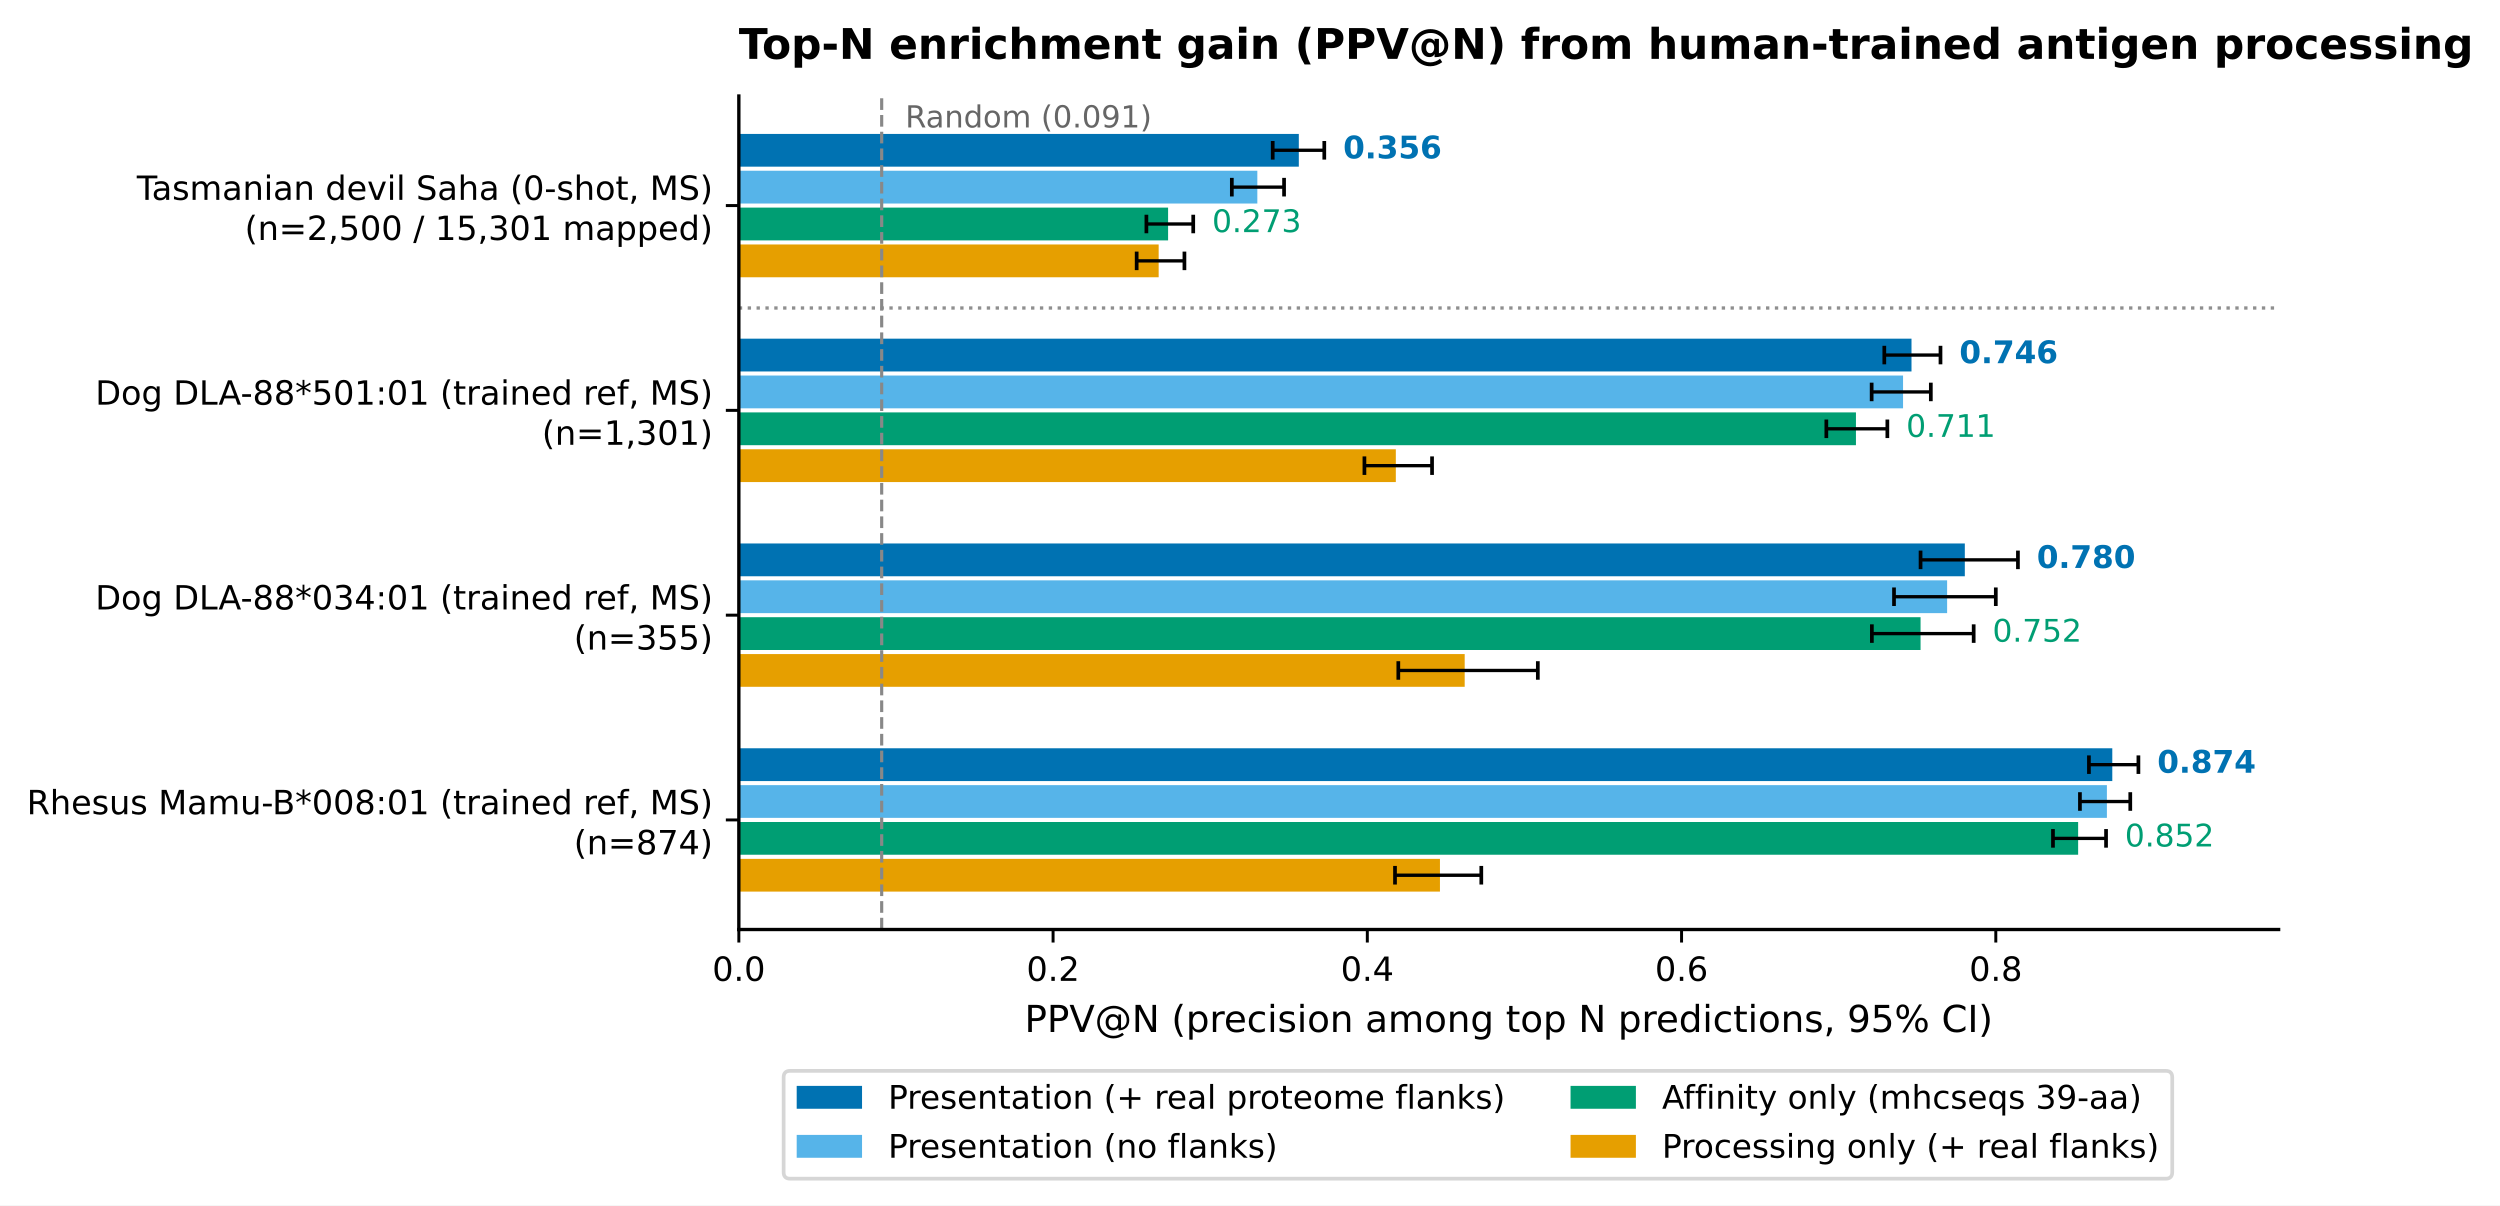
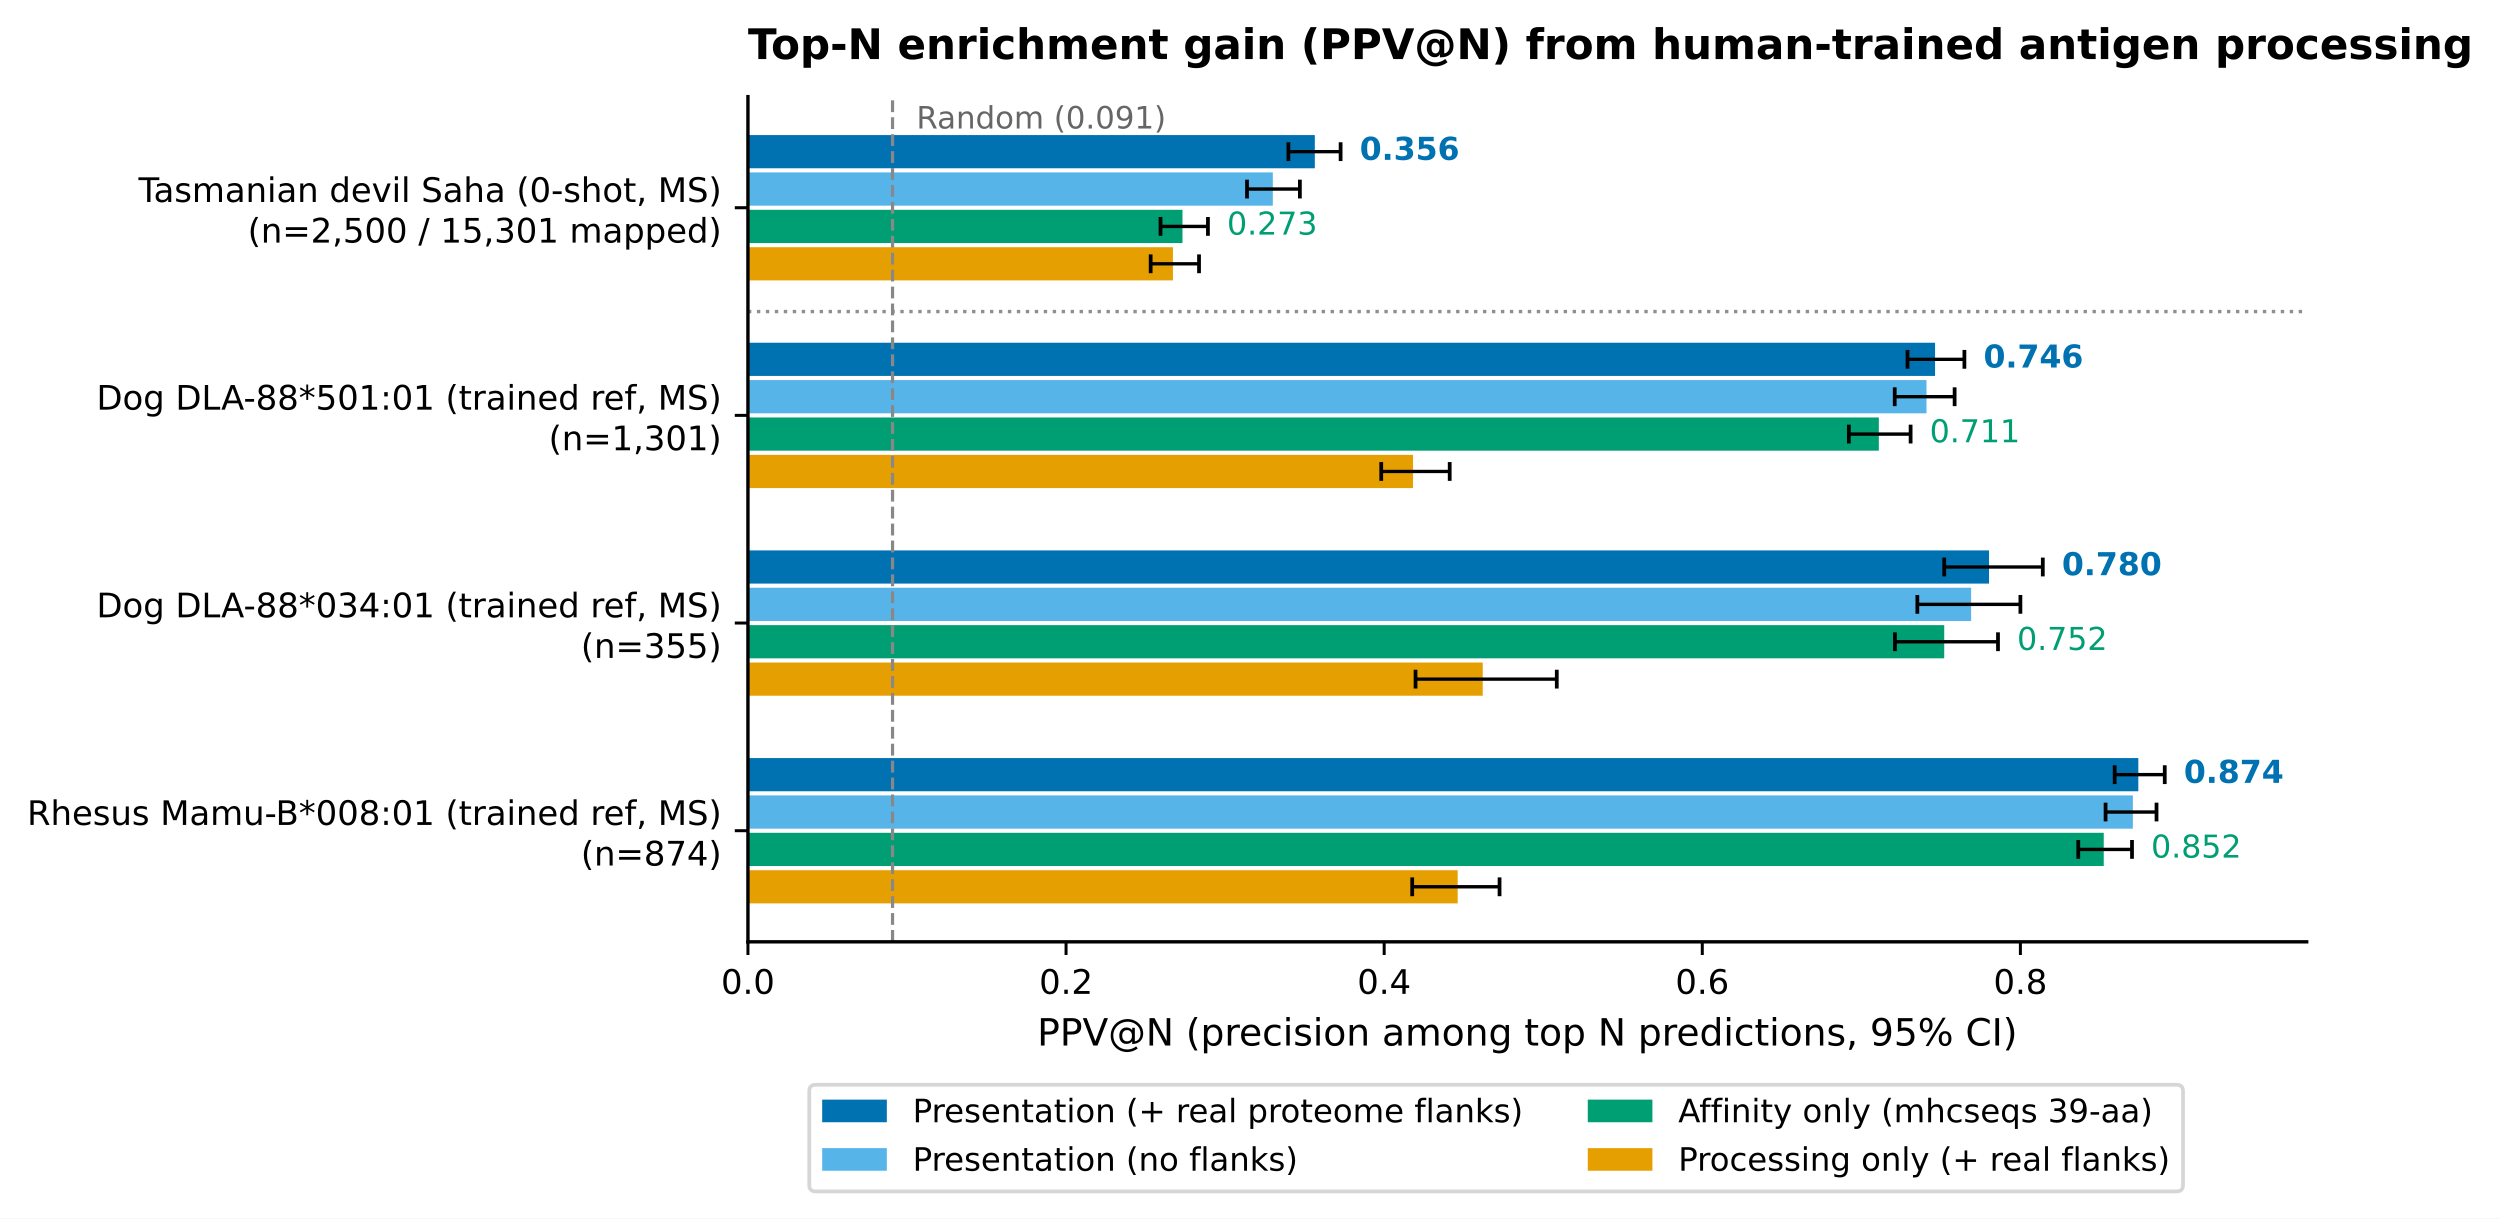
- <svg xmlns="http://www.w3.org/2000/svg" xmlns:xlink="http://www.w3.org/1999/xlink" width="673.357pt" height="324.671pt" viewBox="0 0 673.357 324.671" version="1.1">
+ <svg xmlns="http://www.w3.org/2000/svg" xmlns:xlink="http://www.w3.org/1999/xlink" width="665.161pt" height="324.198pt" viewBox="0 0 665.161 324.198" version="1.1">
  <defs>
    <style type="text/css">*{stroke-linejoin: round; stroke-linecap: butt}</style>
  </defs>
  <g id="figure_1">
    <g id="patch_1">
-       <path d="M 0 324.671  L 673.357 324.671  L 673.357 0  L 0 0  z " style="fill: #ffffff" />
+       <path d="M 0 324.198  L 665.161 324.198  L 665.161 0  L 0 0  z " style="fill: #ffffff" />
    </g>
    <g id="axes_1">
      <g id="patch_2">
-         <path d="M 199.001 250.356  L 613.73 250.356  L 613.73 25.862  L 199.001 25.862  z " style="fill: #ffffff" />
+         <path d="M 199.001 250.585  L 613.73 250.585  L 613.73 25.71  L 199.001 25.71  z " style="fill: #ffffff" />
      </g>
      <g id="patch_3">
-         <path d="M 199.001 36.066  L 349.827 36.066  L 349.827 44.892  L 199.001 44.892  z " clip-path="url(#p797346a161)" style="fill: #0072b2" />
+         <path d="M 199.001 35.932  L 349.827 35.932  L 349.827 44.772  L 199.001 44.772  z " clip-path="url(#pb99308b2a7)" style="fill: #0072b2" />
      </g>
      <g id="patch_4">
-         <path d="M 199.001 91.225  L 514.85 91.225  L 514.85 100.05  L 199.001 100.05  z " clip-path="url(#p797346a161)" style="fill: #0072b2" />
+         <path d="M 199.001 91.184  L 514.85 91.184  L 514.85 100.024  L 199.001 100.024  z " clip-path="url(#pb99308b2a7)" style="fill: #0072b2" />
      </g>
      <g id="patch_5">
-         <path d="M 199.001 146.383  L 529.21 146.383  L 529.21 155.208  L 199.001 155.208  z " clip-path="url(#p797346a161)" style="fill: #0072b2" />
+         <path d="M 199.001 146.435  L 529.21 146.435  L 529.21 155.276  L 199.001 155.276  z " clip-path="url(#pb99308b2a7)" style="fill: #0072b2" />
      </g>
      <g id="patch_6">
-         <path d="M 199.001 201.541  L 568.931 201.541  L 568.931 210.366  L 199.001 210.366  z " clip-path="url(#p797346a161)" style="fill: #0072b2" />
+         <path d="M 199.001 201.687  L 568.931 201.687  L 568.931 210.528  L 199.001 210.528  z " clip-path="url(#pb99308b2a7)" style="fill: #0072b2" />
      </g>
      <g id="patch_7">
-         <path d="M 199.001 45.995  L 338.654 45.995  L 338.654 54.82  L 199.001 54.82  z " clip-path="url(#p797346a161)" style="fill: #56b4e9" />
+         <path d="M 199.001 45.877  L 338.654 45.877  L 338.654 54.717  L 199.001 54.717  z " clip-path="url(#pb99308b2a7)" style="fill: #56b4e9" />
      </g>
      <g id="patch_8">
-         <path d="M 199.001 101.153  L 512.573 101.153  L 512.573 109.978  L 199.001 109.978  z " clip-path="url(#p797346a161)" style="fill: #56b4e9" />
+         <path d="M 199.001 101.129  L 512.573 101.129  L 512.573 109.969  L 199.001 109.969  z " clip-path="url(#pb99308b2a7)" style="fill: #56b4e9" />
      </g>
      <g id="patch_9">
-         <path d="M 199.001 156.311  L 524.442 156.311  L 524.442 165.136  L 199.001 165.136  z " clip-path="url(#p797346a161)" style="fill: #56b4e9" />
+         <path d="M 199.001 156.381  L 524.442 156.381  L 524.442 165.221  L 199.001 165.221  z " clip-path="url(#pb99308b2a7)" style="fill: #56b4e9" />
      </g>
      <g id="patch_10">
-         <path d="M 199.001 211.469  L 567.479 211.469  L 567.479 220.295  L 199.001 220.295  z " clip-path="url(#p797346a161)" style="fill: #56b4e9" />
+         <path d="M 199.001 211.633  L 567.479 211.633  L 567.479 220.473  L 199.001 220.473  z " clip-path="url(#pb99308b2a7)" style="fill: #56b4e9" />
      </g>
      <g id="patch_11">
-         <path d="M 199.001 55.923  L 314.617 55.923  L 314.617 64.749  L 199.001 64.749  z " clip-path="url(#p797346a161)" style="fill: #009e73" />
+         <path d="M 199.001 55.822  L 314.617 55.822  L 314.617 64.663  L 199.001 64.663  z " clip-path="url(#pb99308b2a7)" style="fill: #009e73" />
      </g>
      <g id="patch_12">
-         <path d="M 199.001 111.081  L 499.887 111.081  L 499.887 119.907  L 199.001 119.907  z " clip-path="url(#p797346a161)" style="fill: #009e73" />
+         <path d="M 199.001 111.074  L 499.887 111.074  L 499.887 119.915  L 199.001 119.915  z " clip-path="url(#pb99308b2a7)" style="fill: #009e73" />
      </g>
      <g id="patch_13">
-         <path d="M 199.001 166.24  L 517.289 166.24  L 517.289 175.065  L 199.001 175.065  z " clip-path="url(#p797346a161)" style="fill: #009e73" />
+         <path d="M 199.001 166.326  L 517.289 166.326  L 517.289 175.166  L 199.001 175.166  z " clip-path="url(#pb99308b2a7)" style="fill: #009e73" />
      </g>
      <g id="patch_14">
-         <path d="M 199.001 221.398  L 559.731 221.398  L 559.731 230.223  L 199.001 230.223  z " clip-path="url(#p797346a161)" style="fill: #009e73" />
+         <path d="M 199.001 221.578  L 559.731 221.578  L 559.731 230.418  L 199.001 230.418  z " clip-path="url(#pb99308b2a7)" style="fill: #009e73" />
      </g>
      <g id="patch_15">
-         <path d="M 199.001 65.852  L 312.078 65.852  L 312.078 74.677  L 199.001 74.677  z " clip-path="url(#p797346a161)" style="fill: #e69f00" />
+         <path d="M 199.001 65.768  L 312.078 65.768  L 312.078 74.608  L 199.001 74.608  z " clip-path="url(#pb99308b2a7)" style="fill: #e69f00" />
      </g>
      <g id="patch_16">
-         <path d="M 199.001 121.01  L 375.955 121.01  L 375.955 129.835  L 199.001 129.835  z " clip-path="url(#p797346a161)" style="fill: #e69f00" />
+         <path d="M 199.001 121.02  L 375.955 121.02  L 375.955 129.86  L 199.001 129.86  z " clip-path="url(#pb99308b2a7)" style="fill: #e69f00" />
      </g>
      <g id="patch_17">
-         <path d="M 199.001 176.168  L 394.504 176.168  L 394.504 184.993  L 199.001 184.993  z " clip-path="url(#p797346a161)" style="fill: #e69f00" />
+         <path d="M 199.001 176.271  L 394.504 176.271  L 394.504 185.112  L 199.001 185.112  z " clip-path="url(#pb99308b2a7)" style="fill: #e69f00" />
      </g>
      <g id="patch_18">
-         <path d="M 199.001 231.326  L 387.84 231.326  L 387.84 240.151  L 199.001 240.151  z " clip-path="url(#p797346a161)" style="fill: #e69f00" />
+         <path d="M 199.001 231.523  L 387.84 231.523  L 387.84 240.363  L 199.001 240.363  z " clip-path="url(#pb99308b2a7)" style="fill: #e69f00" />
      </g>
      <g id="matplotlib.axis_1">
        <g id="xtick_1">
          <g id="line2d_1">
            <defs>
-               <path id="mae66239eaa" d="M 0 0  L 0 3.5  " style="stroke: #000000; stroke-width: 0.8" />
+               <path id="me6dd357789" d="M 0 0  L 0 3.5  " style="stroke: #000000; stroke-width: 0.8" />
            </defs>
            <g>
-               <use xlink:href="#mae66239eaa" x="199.001" y="250.356" style="stroke: #000000; stroke-width: 0.8" />
+               <use xlink:href="#me6dd357789" x="199.001" y="250.585" style="stroke: #000000; stroke-width: 0.8" />
            </g>
          </g>
          <g id="text_1">
-             <text style="font-size: 9px; font-family: 'DejaVu Sans', 'Arial', 'Helvetica', sans-serif; text-anchor: middle" x="199.001" y="264.194" transform="rotate(-0 199.0009 264.1936)">0.0</text>
+             <text style="font-size: 9px; font-family: 'DejaVu Sans', 'Arial', 'Helvetica', sans-serif; text-anchor: middle" x="199.001" y="264.423" transform="rotate(-0 199.0009 264.4229)">0.0</text>
          </g>
        </g>
        <g id="xtick_2">
          <g id="line2d_2">
            <g>
-               <use xlink:href="#mae66239eaa" x="283.639" y="250.356" style="stroke: #000000; stroke-width: 0.8" />
+               <use xlink:href="#me6dd357789" x="283.639" y="250.585" style="stroke: #000000; stroke-width: 0.8" />
            </g>
          </g>
          <g id="text_2">
-             <text style="font-size: 9px; font-family: 'DejaVu Sans', 'Arial', 'Helvetica', sans-serif; text-anchor: middle" x="283.639" y="264.194" transform="rotate(-0 283.6395 264.1936)">0.2</text>
+             <text style="font-size: 9px; font-family: 'DejaVu Sans', 'Arial', 'Helvetica', sans-serif; text-anchor: middle" x="283.639" y="264.423" transform="rotate(-0 283.6395 264.4229)">0.2</text>
          </g>
        </g>
        <g id="xtick_3">
          <g id="line2d_3">
            <g>
-               <use xlink:href="#mae66239eaa" x="368.278" y="250.356" style="stroke: #000000; stroke-width: 0.8" />
+               <use xlink:href="#me6dd357789" x="368.278" y="250.585" style="stroke: #000000; stroke-width: 0.8" />
            </g>
          </g>
          <g id="text_3">
-             <text style="font-size: 9px; font-family: 'DejaVu Sans', 'Arial', 'Helvetica', sans-serif; text-anchor: middle" x="368.278" y="264.194" transform="rotate(-0 368.278 264.1936)">0.4</text>
+             <text style="font-size: 9px; font-family: 'DejaVu Sans', 'Arial', 'Helvetica', sans-serif; text-anchor: middle" x="368.278" y="264.423" transform="rotate(-0 368.278 264.4229)">0.4</text>
          </g>
        </g>
        <g id="xtick_4">
          <g id="line2d_4">
            <g>
-               <use xlink:href="#mae66239eaa" x="452.916" y="250.356" style="stroke: #000000; stroke-width: 0.8" />
+               <use xlink:href="#me6dd357789" x="452.916" y="250.585" style="stroke: #000000; stroke-width: 0.8" />
            </g>
          </g>
          <g id="text_4">
-             <text style="font-size: 9px; font-family: 'DejaVu Sans', 'Arial', 'Helvetica', sans-serif; text-anchor: middle" x="452.916" y="264.194" transform="rotate(-0 452.9165 264.1936)">0.6</text>
+             <text style="font-size: 9px; font-family: 'DejaVu Sans', 'Arial', 'Helvetica', sans-serif; text-anchor: middle" x="452.916" y="264.423" transform="rotate(-0 452.9165 264.4229)">0.6</text>
          </g>
        </g>
        <g id="xtick_5">
          <g id="line2d_5">
            <g>
-               <use xlink:href="#mae66239eaa" x="537.555" y="250.356" style="stroke: #000000; stroke-width: 0.8" />
+               <use xlink:href="#me6dd357789" x="537.555" y="250.585" style="stroke: #000000; stroke-width: 0.8" />
            </g>
          </g>
          <g id="text_5">
-             <text style="font-size: 9px; font-family: 'DejaVu Sans', 'Arial', 'Helvetica', sans-serif; text-anchor: middle" x="537.555" y="264.194" transform="rotate(-0 537.555 264.1936)">0.8</text>
+             <text style="font-size: 9px; font-family: 'DejaVu Sans', 'Arial', 'Helvetica', sans-serif; text-anchor: middle" x="537.555" y="264.423" transform="rotate(-0 537.555 264.4229)">0.8</text>
          </g>
        </g>
        <g id="text_6">
-           <text style="font-size: 10px; font-family: 'DejaVu Sans', 'Arial', 'Helvetica', sans-serif; text-anchor: middle" x="406.365" y="277.954" transform="rotate(-0 406.3653 277.9541)">PPV@N (precision among top N predictions, 95% CI)</text>
+           <text style="font-size: 10px; font-family: 'DejaVu Sans', 'Arial', 'Helvetica', sans-serif; text-anchor: middle" x="406.365" y="278.183" transform="rotate(-0 406.3653 278.1835)">PPV@N (precision among top N predictions, 95% CI)</text>
        </g>
      </g>
      <g id="matplotlib.axis_2">
        <g id="ytick_1">
          <g id="line2d_6">
            <defs>
-               <path id="m56a21b8925" d="M 0 0  L -3.5 0  " style="stroke: #000000; stroke-width: 0.8" />
+               <path id="mc58e5c022c" d="M 0 0  L -3.5 0  " style="stroke: #000000; stroke-width: 0.8" />
            </defs>
            <g>
-               <use xlink:href="#m56a21b8925" x="199.001" y="55.372" style="stroke: #000000; stroke-width: 0.8" />
+               <use xlink:href="#mc58e5c022c" x="199.001" y="55.27" style="stroke: #000000; stroke-width: 0.8" />
            </g>
          </g>
          <g id="text_7">
-             <text style="font-size: 9px; font-family: 'DejaVu Sans', 'Arial', 'Helvetica', sans-serif" transform="translate(36.85359 53.84031)">Tasmanian devil Saha (0-shot, MS)</text>
-             <text style="font-size: 9px; font-family: 'DejaVu Sans', 'Arial', 'Helvetica', sans-serif" transform="translate(65.9025 64.64277)">(n=2,500 / 15,301 mapped)</text>
+             <text style="font-size: 9px; font-family: 'DejaVu Sans', 'Arial', 'Helvetica', sans-serif" transform="translate(36.85359 53.73846)">Tasmanian devil Saha (0-shot, MS)</text>
+             <text style="font-size: 9px; font-family: 'DejaVu Sans', 'Arial', 'Helvetica', sans-serif" transform="translate(65.9025 64.54093)">(n=2,500 / 15,301 mapped)</text>
          </g>
        </g>
        <g id="ytick_2">
          <g id="line2d_7">
            <g>
-               <use xlink:href="#m56a21b8925" x="199.001" y="110.53" style="stroke: #000000; stroke-width: 0.8" />
+               <use xlink:href="#mc58e5c022c" x="199.001" y="110.522" style="stroke: #000000; stroke-width: 0.8" />
            </g>
          </g>
          <g id="text_8">
-             <text style="font-size: 9px; font-family: 'DejaVu Sans', 'Arial', 'Helvetica', sans-serif" transform="translate(25.66828 108.9988)">Dog DLA-88*501:01 (trained ref, MS)</text>
-             <text style="font-size: 9px; font-family: 'DejaVu Sans', 'Arial', 'Helvetica', sans-serif" transform="translate(145.9673 119.8005)">(n=1,301)</text>
+             <text style="font-size: 9px; font-family: 'DejaVu Sans', 'Arial', 'Helvetica', sans-serif" transform="translate(25.66828 108.9906)">Dog DLA-88*501:01 (trained ref, MS)</text>
+             <text style="font-size: 9px; font-family: 'DejaVu Sans', 'Arial', 'Helvetica', sans-serif" transform="translate(145.9673 119.7924)">(n=1,301)</text>
          </g>
        </g>
        <g id="ytick_3">
          <g id="line2d_8">
            <g>
-               <use xlink:href="#m56a21b8925" x="199.001" y="165.688" style="stroke: #000000; stroke-width: 0.8" />
+               <use xlink:href="#mc58e5c022c" x="199.001" y="165.774" style="stroke: #000000; stroke-width: 0.8" />
            </g>
          </g>
          <g id="text_9">
-             <text style="font-size: 9px; font-family: 'DejaVu Sans', 'Arial', 'Helvetica', sans-serif" transform="translate(25.66828 164.1569)">Dog DLA-88*034:01 (trained ref, MS)</text>
-             <text style="font-size: 9px; font-family: 'DejaVu Sans', 'Arial', 'Helvetica', sans-serif" transform="translate(154.5539 174.9586)">(n=355)</text>
+             <text style="font-size: 9px; font-family: 'DejaVu Sans', 'Arial', 'Helvetica', sans-serif" transform="translate(25.66828 164.2424)">Dog DLA-88*034:01 (trained ref, MS)</text>
+             <text style="font-size: 9px; font-family: 'DejaVu Sans', 'Arial', 'Helvetica', sans-serif" transform="translate(154.5539 175.0442)">(n=355)</text>
          </g>
        </g>
        <g id="ytick_4">
          <g id="line2d_9">
            <g>
-               <use xlink:href="#m56a21b8925" x="199.001" y="220.846" style="stroke: #000000; stroke-width: 0.8" />
+               <use xlink:href="#mc58e5c022c" x="199.001" y="221.025" style="stroke: #000000; stroke-width: 0.8" />
            </g>
          </g>
          <g id="text_10">
-             <text style="font-size: 9px; font-family: 'DejaVu Sans', 'Arial', 'Helvetica', sans-serif" transform="translate(7.2 219.315)">Rhesus Mamu-B*008:01 (trained ref, MS)</text>
-             <text style="font-size: 9px; font-family: 'DejaVu Sans', 'Arial', 'Helvetica', sans-serif" transform="translate(154.5539 230.1167)">(n=874)</text>
+             <text style="font-size: 9px; font-family: 'DejaVu Sans', 'Arial', 'Helvetica', sans-serif" transform="translate(7.2 219.4942)">Rhesus Mamu-B*008:01 (trained ref, MS)</text>
+             <text style="font-size: 9px; font-family: 'DejaVu Sans', 'Arial', 'Helvetica', sans-serif" transform="translate(154.5539 230.296)">(n=874)</text>
          </g>
        </g>
      </g>
      <g id="LineCollection_1">
-         <path d="M 342.798 40.479  L 356.687 40.479  " clip-path="url(#p797346a161)" style="fill: none; stroke: #000000; stroke-width: 0.9" />
-         <path d="M 507.523 95.637  L 522.657 95.637  " clip-path="url(#p797346a161)" style="fill: none; stroke: #000000; stroke-width: 0.9" />
-         <path d="M 517.289 150.795  L 543.515 150.795  " clip-path="url(#p797346a161)" style="fill: none; stroke: #000000; stroke-width: 0.9" />
-         <path d="M 562.637 205.953  L 575.964 205.953  " clip-path="url(#p797346a161)" style="fill: none; stroke: #000000; stroke-width: 0.9" />
+         <path d="M 342.798 40.352  L 356.687 40.352  " clip-path="url(#pb99308b2a7)" style="fill: none; stroke: #000000; stroke-width: 0.9" />
+         <path d="M 507.523 95.604  L 522.657 95.604  " clip-path="url(#pb99308b2a7)" style="fill: none; stroke: #000000; stroke-width: 0.9" />
+         <path d="M 517.289 150.856  L 543.515 150.856  " clip-path="url(#pb99308b2a7)" style="fill: none; stroke: #000000; stroke-width: 0.9" />
+         <path d="M 562.637 206.107  L 575.964 206.107  " clip-path="url(#pb99308b2a7)" style="fill: none; stroke: #000000; stroke-width: 0.9" />
      </g>
      <g id="line2d_10">
        <defs>
-           <path id="mbfcd72aa31" d="M 0 2.5  L 0 -2.5  " style="stroke: #000000" />
+           <path id="m7141bf982a" d="M 0 2.5  L 0 -2.5  " style="stroke: #000000" />
        </defs>
-         <g clip-path="url(#p797346a161)">
-           <use xlink:href="#mbfcd72aa31" x="342.798" y="40.479" style="fill: #1f77b4; stroke: #000000" />
-           <use xlink:href="#mbfcd72aa31" x="507.523" y="95.637" style="fill: #1f77b4; stroke: #000000" />
-           <use xlink:href="#mbfcd72aa31" x="517.289" y="150.795" style="fill: #1f77b4; stroke: #000000" />
-           <use xlink:href="#mbfcd72aa31" x="562.637" y="205.953" style="fill: #1f77b4; stroke: #000000" />
+         <g clip-path="url(#pb99308b2a7)">
+           <use xlink:href="#m7141bf982a" x="342.798" y="40.352" style="fill: #1f77b4; stroke: #000000" />
+           <use xlink:href="#m7141bf982a" x="507.523" y="95.604" style="fill: #1f77b4; stroke: #000000" />
+           <use xlink:href="#m7141bf982a" x="517.289" y="150.856" style="fill: #1f77b4; stroke: #000000" />
+           <use xlink:href="#m7141bf982a" x="562.637" y="206.107" style="fill: #1f77b4; stroke: #000000" />
        </g>
      </g>
      <g id="line2d_11">
-         <g clip-path="url(#p797346a161)">
-           <use xlink:href="#mbfcd72aa31" x="356.687" y="40.479" style="fill: #1f77b4; stroke: #000000" />
-           <use xlink:href="#mbfcd72aa31" x="522.657" y="95.637" style="fill: #1f77b4; stroke: #000000" />
-           <use xlink:href="#mbfcd72aa31" x="543.515" y="150.795" style="fill: #1f77b4; stroke: #000000" />
-           <use xlink:href="#mbfcd72aa31" x="575.964" y="205.953" style="fill: #1f77b4; stroke: #000000" />
+         <g clip-path="url(#pb99308b2a7)">
+           <use xlink:href="#m7141bf982a" x="356.687" y="40.352" style="fill: #1f77b4; stroke: #000000" />
+           <use xlink:href="#m7141bf982a" x="522.657" y="95.604" style="fill: #1f77b4; stroke: #000000" />
+           <use xlink:href="#m7141bf982a" x="543.515" y="150.856" style="fill: #1f77b4; stroke: #000000" />
+           <use xlink:href="#m7141bf982a" x="575.964" y="206.107" style="fill: #1f77b4; stroke: #000000" />
        </g>
      </g>
      <g id="LineCollection_2">
-         <path d="M 331.786 50.408  L 345.853 50.408  " clip-path="url(#p797346a161)" style="fill: none; stroke: #000000; stroke-width: 0.9" />
-         <path d="M 504.116 105.566  L 520.055 105.566  " clip-path="url(#p797346a161)" style="fill: none; stroke: #000000; stroke-width: 0.9" />
-         <path d="M 510.137 160.724  L 537.555 160.724  " clip-path="url(#p797346a161)" style="fill: none; stroke: #000000; stroke-width: 0.9" />
-         <path d="M 560.216 215.882  L 573.773 215.882  " clip-path="url(#p797346a161)" style="fill: none; stroke: #000000; stroke-width: 0.9" />
+         <path d="M 331.786 50.297  L 345.853 50.297  " clip-path="url(#pb99308b2a7)" style="fill: none; stroke: #000000; stroke-width: 0.9" />
+         <path d="M 504.116 105.549  L 520.055 105.549  " clip-path="url(#pb99308b2a7)" style="fill: none; stroke: #000000; stroke-width: 0.9" />
+         <path d="M 510.137 160.801  L 537.555 160.801  " clip-path="url(#pb99308b2a7)" style="fill: none; stroke: #000000; stroke-width: 0.9" />
+         <path d="M 560.216 216.053  L 573.773 216.053  " clip-path="url(#pb99308b2a7)" style="fill: none; stroke: #000000; stroke-width: 0.9" />
      </g>
      <g id="line2d_12">
-         <g clip-path="url(#p797346a161)">
-           <use xlink:href="#mbfcd72aa31" x="331.786" y="50.408" style="fill: #1f77b4; stroke: #000000" />
-           <use xlink:href="#mbfcd72aa31" x="504.116" y="105.566" style="fill: #1f77b4; stroke: #000000" />
-           <use xlink:href="#mbfcd72aa31" x="510.137" y="160.724" style="fill: #1f77b4; stroke: #000000" />
-           <use xlink:href="#mbfcd72aa31" x="560.216" y="215.882" style="fill: #1f77b4; stroke: #000000" />
+         <g clip-path="url(#pb99308b2a7)">
+           <use xlink:href="#m7141bf982a" x="331.786" y="50.297" style="fill: #1f77b4; stroke: #000000" />
+           <use xlink:href="#m7141bf982a" x="504.116" y="105.549" style="fill: #1f77b4; stroke: #000000" />
+           <use xlink:href="#m7141bf982a" x="510.137" y="160.801" style="fill: #1f77b4; stroke: #000000" />
+           <use xlink:href="#m7141bf982a" x="560.216" y="216.053" style="fill: #1f77b4; stroke: #000000" />
        </g>
      </g>
      <g id="line2d_13">
-         <g clip-path="url(#p797346a161)">
-           <use xlink:href="#mbfcd72aa31" x="345.853" y="50.408" style="fill: #1f77b4; stroke: #000000" />
-           <use xlink:href="#mbfcd72aa31" x="520.055" y="105.566" style="fill: #1f77b4; stroke: #000000" />
-           <use xlink:href="#mbfcd72aa31" x="537.555" y="160.724" style="fill: #1f77b4; stroke: #000000" />
-           <use xlink:href="#mbfcd72aa31" x="573.773" y="215.882" style="fill: #1f77b4; stroke: #000000" />
+         <g clip-path="url(#pb99308b2a7)">
+           <use xlink:href="#m7141bf982a" x="345.853" y="50.297" style="fill: #1f77b4; stroke: #000000" />
+           <use xlink:href="#m7141bf982a" x="520.055" y="105.549" style="fill: #1f77b4; stroke: #000000" />
+           <use xlink:href="#m7141bf982a" x="537.555" y="160.801" style="fill: #1f77b4; stroke: #000000" />
+           <use xlink:href="#m7141bf982a" x="573.773" y="216.053" style="fill: #1f77b4; stroke: #000000" />
        </g>
      </g>
      <g id="LineCollection_3">
-         <path d="M 308.773 60.336  L 321.388 60.336  " clip-path="url(#p797346a161)" style="fill: none; stroke: #000000; stroke-width: 0.9" />
-         <path d="M 491.91 115.494  L 508.345 115.494  " clip-path="url(#p797346a161)" style="fill: none; stroke: #000000; stroke-width: 0.9" />
-         <path d="M 504.176 170.652  L 531.595 170.652  " clip-path="url(#p797346a161)" style="fill: none; stroke: #000000; stroke-width: 0.9" />
-         <path d="M 552.953 225.81  L 567.249 225.81  " clip-path="url(#p797346a161)" style="fill: none; stroke: #000000; stroke-width: 0.9" />
+         <path d="M 308.773 60.243  L 321.388 60.243  " clip-path="url(#pb99308b2a7)" style="fill: none; stroke: #000000; stroke-width: 0.9" />
+         <path d="M 491.91 115.494  L 508.345 115.494  " clip-path="url(#pb99308b2a7)" style="fill: none; stroke: #000000; stroke-width: 0.9" />
+         <path d="M 504.176 170.746  L 531.595 170.746  " clip-path="url(#pb99308b2a7)" style="fill: none; stroke: #000000; stroke-width: 0.9" />
+         <path d="M 552.953 225.998  L 567.249 225.998  " clip-path="url(#pb99308b2a7)" style="fill: none; stroke: #000000; stroke-width: 0.9" />
      </g>
      <g id="line2d_14">
-         <g clip-path="url(#p797346a161)">
-           <use xlink:href="#mbfcd72aa31" x="308.773" y="60.336" style="fill: #1f77b4; stroke: #000000" />
-           <use xlink:href="#mbfcd72aa31" x="491.91" y="115.494" style="fill: #1f77b4; stroke: #000000" />
-           <use xlink:href="#mbfcd72aa31" x="504.176" y="170.652" style="fill: #1f77b4; stroke: #000000" />
-           <use xlink:href="#mbfcd72aa31" x="552.953" y="225.81" style="fill: #1f77b4; stroke: #000000" />
+         <g clip-path="url(#pb99308b2a7)">
+           <use xlink:href="#m7141bf982a" x="308.773" y="60.243" style="fill: #1f77b4; stroke: #000000" />
+           <use xlink:href="#m7141bf982a" x="491.91" y="115.494" style="fill: #1f77b4; stroke: #000000" />
+           <use xlink:href="#m7141bf982a" x="504.176" y="170.746" style="fill: #1f77b4; stroke: #000000" />
+           <use xlink:href="#m7141bf982a" x="552.953" y="225.998" style="fill: #1f77b4; stroke: #000000" />
        </g>
      </g>
      <g id="line2d_15">
-         <g clip-path="url(#p797346a161)">
-           <use xlink:href="#mbfcd72aa31" x="321.388" y="60.336" style="fill: #1f77b4; stroke: #000000" />
-           <use xlink:href="#mbfcd72aa31" x="508.345" y="115.494" style="fill: #1f77b4; stroke: #000000" />
-           <use xlink:href="#mbfcd72aa31" x="531.595" y="170.652" style="fill: #1f77b4; stroke: #000000" />
-           <use xlink:href="#mbfcd72aa31" x="567.249" y="225.81" style="fill: #1f77b4; stroke: #000000" />
+         <g clip-path="url(#pb99308b2a7)">
+           <use xlink:href="#m7141bf982a" x="321.388" y="60.243" style="fill: #1f77b4; stroke: #000000" />
+           <use xlink:href="#m7141bf982a" x="508.345" y="115.494" style="fill: #1f77b4; stroke: #000000" />
+           <use xlink:href="#m7141bf982a" x="531.595" y="170.746" style="fill: #1f77b4; stroke: #000000" />
+           <use xlink:href="#m7141bf982a" x="567.249" y="225.998" style="fill: #1f77b4; stroke: #000000" />
        </g>
      </g>
      <g id="LineCollection_4">
-         <path d="M 306.153 70.264  L 319.018 70.264  " clip-path="url(#p797346a161)" style="fill: none; stroke: #000000; stroke-width: 0.9" />
-         <path d="M 367.497 125.423  L 385.713 125.423  " clip-path="url(#p797346a161)" style="fill: none; stroke: #000000; stroke-width: 0.9" />
-         <path d="M 376.623 180.581  L 414.203 180.581  " clip-path="url(#p797346a161)" style="fill: none; stroke: #000000; stroke-width: 0.9" />
-         <path d="M 375.735 235.739  L 398.976 235.739  " clip-path="url(#p797346a161)" style="fill: none; stroke: #000000; stroke-width: 0.9" />
+         <path d="M 306.153 70.188  L 319.018 70.188  " clip-path="url(#pb99308b2a7)" style="fill: none; stroke: #000000; stroke-width: 0.9" />
+         <path d="M 367.497 125.44  L 385.713 125.44  " clip-path="url(#pb99308b2a7)" style="fill: none; stroke: #000000; stroke-width: 0.9" />
+         <path d="M 376.623 180.692  L 414.203 180.692  " clip-path="url(#pb99308b2a7)" style="fill: none; stroke: #000000; stroke-width: 0.9" />
+         <path d="M 375.735 235.943  L 398.976 235.943  " clip-path="url(#pb99308b2a7)" style="fill: none; stroke: #000000; stroke-width: 0.9" />
      </g>
      <g id="line2d_16">
-         <g clip-path="url(#p797346a161)">
-           <use xlink:href="#mbfcd72aa31" x="306.153" y="70.264" style="fill: #1f77b4; stroke: #000000" />
-           <use xlink:href="#mbfcd72aa31" x="367.497" y="125.423" style="fill: #1f77b4; stroke: #000000" />
-           <use xlink:href="#mbfcd72aa31" x="376.623" y="180.581" style="fill: #1f77b4; stroke: #000000" />
-           <use xlink:href="#mbfcd72aa31" x="375.735" y="235.739" style="fill: #1f77b4; stroke: #000000" />
+         <g clip-path="url(#pb99308b2a7)">
+           <use xlink:href="#m7141bf982a" x="306.153" y="70.188" style="fill: #1f77b4; stroke: #000000" />
+           <use xlink:href="#m7141bf982a" x="367.497" y="125.44" style="fill: #1f77b4; stroke: #000000" />
+           <use xlink:href="#m7141bf982a" x="376.623" y="180.692" style="fill: #1f77b4; stroke: #000000" />
+           <use xlink:href="#m7141bf982a" x="375.735" y="235.943" style="fill: #1f77b4; stroke: #000000" />
        </g>
      </g>
      <g id="line2d_17">
-         <g clip-path="url(#p797346a161)">
-           <use xlink:href="#mbfcd72aa31" x="319.018" y="70.264" style="fill: #1f77b4; stroke: #000000" />
-           <use xlink:href="#mbfcd72aa31" x="385.713" y="125.423" style="fill: #1f77b4; stroke: #000000" />
-           <use xlink:href="#mbfcd72aa31" x="414.203" y="180.581" style="fill: #1f77b4; stroke: #000000" />
-           <use xlink:href="#mbfcd72aa31" x="398.976" y="235.739" style="fill: #1f77b4; stroke: #000000" />
+         <g clip-path="url(#pb99308b2a7)">
+           <use xlink:href="#m7141bf982a" x="319.018" y="70.188" style="fill: #1f77b4; stroke: #000000" />
+           <use xlink:href="#m7141bf982a" x="385.713" y="125.44" style="fill: #1f77b4; stroke: #000000" />
+           <use xlink:href="#m7141bf982a" x="414.203" y="180.692" style="fill: #1f77b4; stroke: #000000" />
+           <use xlink:href="#m7141bf982a" x="398.976" y="235.943" style="fill: #1f77b4; stroke: #000000" />
        </g>
      </g>
      <g id="line2d_18">
-         <path d="M 199.001 82.951  L 613.73 82.951  " clip-path="url(#p797346a161)" style="fill: none; stroke-dasharray: 0.9,1.485; stroke-dashoffset: 0; stroke: #333333; stroke-opacity: 0.55; stroke-width: 0.9" />
+         <path d="M 199.001 82.896  L 613.73 82.896  " clip-path="url(#pb99308b2a7)" style="fill: none; stroke-dasharray: 0.9,1.485; stroke-dashoffset: 0; stroke: #333333; stroke-opacity: 0.55; stroke-width: 0.9" />
      </g>
      <g id="line2d_19">
-         <path d="M 237.473 250.356  L 237.473 25.862  " clip-path="url(#p797346a161)" style="fill: none; stroke-dasharray: 3.145,1.36; stroke-dashoffset: 0; stroke: #888888; stroke-width: 0.85" />
+         <path d="M 237.473 250.585  L 237.473 25.71  " clip-path="url(#pb99308b2a7)" style="fill: none; stroke-dasharray: 3.145,1.36; stroke-dashoffset: 0; stroke: #888888; stroke-width: 0.85" />
      </g>
      <g id="patch_19">
-         <path d="M 199.001 250.356  L 199.001 25.862  " style="fill: none; stroke: #000000; stroke-width: 0.9; stroke-linejoin: miter; stroke-linecap: square" />
+         <path d="M 199.001 250.585  L 199.001 25.71  " style="fill: none; stroke: #000000; stroke-width: 0.9; stroke-linejoin: miter; stroke-linecap: square" />
      </g>
      <g id="patch_20">
-         <path d="M 199.001 250.356  L 613.73 250.356  " style="fill: none; stroke: #000000; stroke-width: 0.9; stroke-linejoin: miter; stroke-linecap: square" />
+         <path d="M 199.001 250.585  L 613.73 250.585  " style="fill: none; stroke: #000000; stroke-width: 0.9; stroke-linejoin: miter; stroke-linecap: square" />
      </g>
      <g id="text_11">
-         <text style="font-weight: 700; font-size: 8.4px; font-family: 'DejaVu Sans', 'Arial', 'Helvetica', sans-serif; text-anchor: start; fill: #0072b2" x="361.765" y="42.661" transform="rotate(-0 361.765 42.66115)">0.356</text>
+         <text style="font-weight: 700; font-size: 8.4px; font-family: 'DejaVu Sans', 'Arial', 'Helvetica', sans-serif; text-anchor: start; fill: #0072b2" x="361.765" y="42.534" transform="rotate(-0 361.765 42.53401)">0.356</text>
      </g>
      <g id="text_12">
-         <text style="font-weight: 700; font-size: 8.4px; font-family: 'DejaVu Sans', 'Arial', 'Helvetica', sans-serif; text-anchor: start; fill: #0072b2" x="527.735" y="97.819" transform="rotate(-0 527.7354 97.81925)">0.746</text>
+         <text style="font-weight: 700; font-size: 8.4px; font-family: 'DejaVu Sans', 'Arial', 'Helvetica', sans-serif; text-anchor: start; fill: #0072b2" x="527.735" y="97.786" transform="rotate(-0 527.7354 97.7858)">0.746</text>
      </g>
      <g id="text_13">
-         <text style="font-weight: 700; font-size: 8.4px; font-family: 'DejaVu Sans', 'Arial', 'Helvetica', sans-serif; text-anchor: start; fill: #0072b2" x="548.594" y="152.977" transform="rotate(-0 548.5938 152.9773)">0.780</text>
+         <text style="font-weight: 700; font-size: 8.4px; font-family: 'DejaVu Sans', 'Arial', 'Helvetica', sans-serif; text-anchor: start; fill: #0072b2" x="548.594" y="153.038" transform="rotate(-0 548.5938 153.0376)">0.780</text>
      </g>
      <g id="text_14">
-         <text style="font-weight: 700; font-size: 8.4px; font-family: 'DejaVu Sans', 'Arial', 'Helvetica', sans-serif; text-anchor: start; fill: #0072b2" x="581.043" y="208.135" transform="rotate(-0 581.0427 208.1354)">0.874</text>
+         <text style="font-weight: 700; font-size: 8.4px; font-family: 'DejaVu Sans', 'Arial', 'Helvetica', sans-serif; text-anchor: start; fill: #0072b2" x="581.043" y="208.289" transform="rotate(-0 581.0427 208.2894)">0.874</text>
      </g>
      <g id="text_15">
-         <text style="font-size: 8.4px; font-family: 'DejaVu Sans', 'Arial', 'Helvetica', sans-serif; text-anchor: start; fill: #009e73" x="326.467" y="62.518" transform="rotate(-0 326.4665 62.51806)">0.273</text>
+         <text style="font-size: 8.4px; font-family: 'DejaVu Sans', 'Arial', 'Helvetica', sans-serif; text-anchor: start; fill: #009e73" x="326.467" y="62.425" transform="rotate(-0 326.4665 62.42465)">0.273</text>
      </g>
      <g id="text_16">
-         <text style="font-size: 8.4px; font-family: 'DejaVu Sans', 'Arial', 'Helvetica', sans-serif; text-anchor: start; fill: #009e73" x="513.423" y="117.676" transform="rotate(-0 513.423 117.6762)">0.711</text>
+         <text style="font-size: 8.4px; font-family: 'DejaVu Sans', 'Arial', 'Helvetica', sans-serif; text-anchor: start; fill: #009e73" x="513.423" y="117.676" transform="rotate(-0 513.423 117.6764)">0.711</text>
      </g>
      <g id="text_17">
-         <text style="font-size: 8.4px; font-family: 'DejaVu Sans', 'Arial', 'Helvetica', sans-serif; text-anchor: start; fill: #009e73" x="536.673" y="172.834" transform="rotate(-0 536.6729 172.8343)">0.752</text>
+         <text style="font-size: 8.4px; font-family: 'DejaVu Sans', 'Arial', 'Helvetica', sans-serif; text-anchor: start; fill: #009e73" x="536.673" y="172.928" transform="rotate(-0 536.6729 172.9282)">0.752</text>
      </g>
      <g id="text_18">
-         <text style="font-size: 8.4px; font-family: 'DejaVu Sans', 'Arial', 'Helvetica', sans-serif; text-anchor: start; fill: #009e73" x="572.327" y="227.992" transform="rotate(-0 572.327 227.9924)">0.852</text>
+         <text style="font-size: 8.4px; font-family: 'DejaVu Sans', 'Arial', 'Helvetica', sans-serif; text-anchor: start; fill: #009e73" x="572.327" y="228.18" transform="rotate(-0 572.327 228.18)">0.852</text>
      </g>
      <g id="text_19">
-         <text style="font-size: 8.2px; font-family: 'DejaVu Sans', 'Arial', 'Helvetica', sans-serif; text-anchor: start; fill: #666666" x="243.821" y="34.336" transform="rotate(-0 243.8209 34.3358)">Random (0.091)</text>
+         <text style="font-size: 8.2px; font-family: 'DejaVu Sans', 'Arial', 'Helvetica', sans-serif; text-anchor: start; fill: #666666" x="243.821" y="34.195" transform="rotate(-0 243.8209 34.19461)">Random (0.091)</text>
      </g>
      <g id="text_20">
-         <text style="font-weight: 700; font-size: 11.4px; font-family: 'DejaVu Sans', 'Arial', 'Helvetica', sans-serif; text-anchor: start" x="199.001" y="15.862" transform="rotate(-0 199.0009 15.86222)">Top-N enrichment gain (PPV@N) from human-trained antigen processing</text>
+         <text style="font-weight: 700; font-size: 11.2px; font-family: 'DejaVu Sans', 'Arial', 'Helvetica', sans-serif; text-anchor: start" x="199.001" y="15.71" transform="rotate(-0 199.0009 15.71025)">Top-N enrichment gain (PPV@N) from human-trained antigen processing</text>
      </g>
      <g id="legend_1">
        <g id="patch_21">
-           <path d="M 212.824 317.471  L 583.318 317.471  Q 585.078 317.471 585.078 315.711  L 585.078 290.19  Q 585.078 288.43 583.318 288.43  L 212.824 288.43  Q 211.064 288.43 211.064 290.19  L 211.064 315.711  Q 211.064 317.471 212.824 317.471  z " style="fill: #ffffff; opacity: 0.8; stroke: #cccccc; stroke-linejoin: miter" />
+           <path d="M 217.034 316.998  L 579.107 316.998  Q 580.827 316.998 580.827 315.278  L 580.827 290.336  Q 580.827 288.616 579.107 288.616  L 217.034 288.616  Q 215.314 288.616 215.314 290.336  L 215.314 315.278  Q 215.314 316.998 217.034 316.998  z " style="fill: #ffffff; opacity: 0.8; stroke: #cccccc; stroke-linejoin: miter" />
        </g>
        <g id="patch_22">
-           <path d="M 214.584 298.636  L 232.184 298.636  L 232.184 292.476  L 214.584 292.476  z " style="fill: #0072b2" />
+           <path d="M 218.754 298.591  L 235.954 298.591  L 235.954 292.571  L 218.754 292.571  z " style="fill: #0072b2" />
        </g>
        <g id="text_21">
-           <text style="font-size: 8.8px; font-family: 'DejaVu Sans', 'Arial', 'Helvetica', sans-serif; text-anchor: start" x="239.224" y="298.636" transform="rotate(-0 239.2239 298.6363)">Presentation (+ real proteome flanks)</text>
+           <text style="font-size: 8.6px; font-family: 'DejaVu Sans', 'Arial', 'Helvetica', sans-serif; text-anchor: start" x="242.834" y="298.591" transform="rotate(-0 242.834 298.5909)">Presentation (+ real proteome flanks)</text>
        </g>
        <g id="patch_23">
-           <path d="M 214.584 311.837  L 232.184 311.837  L 232.184 305.677  L 214.584 305.677  z " style="fill: #56b4e9" />
+           <path d="M 218.754 311.492  L 235.954 311.492  L 235.954 305.472  L 218.754 305.472  z " style="fill: #56b4e9" />
        </g>
        <g id="text_22">
-           <text style="font-size: 8.8px; font-family: 'DejaVu Sans', 'Arial', 'Helvetica', sans-serif; text-anchor: start" x="239.224" y="311.837" transform="rotate(-0 239.2239 311.837)">Presentation (no flanks)</text>
+           <text style="font-size: 8.6px; font-family: 'DejaVu Sans', 'Arial', 'Helvetica', sans-serif; text-anchor: start" x="242.834" y="311.492" transform="rotate(-0 242.834 311.4916)">Presentation (no flanks)</text>
        </g>
        <g id="patch_24">
-           <path d="M 423.016 298.636  L 440.616 298.636  L 440.616 292.476  L 423.016 292.476  z " style="fill: #009e73" />
+           <path d="M 422.449 298.591  L 439.649 298.591  L 439.649 292.571  L 422.449 292.571  z " style="fill: #009e73" />
        </g>
        <g id="text_23">
-           <text style="font-size: 8.8px; font-family: 'DejaVu Sans', 'Arial', 'Helvetica', sans-serif; text-anchor: start" x="447.656" y="298.636" transform="rotate(-0 447.656 298.6363)">Affinity only (mhcseqs 39-aa)</text>
+           <text style="font-size: 8.6px; font-family: 'DejaVu Sans', 'Arial', 'Helvetica', sans-serif; text-anchor: start" x="446.529" y="298.591" transform="rotate(-0 446.529 298.5909)">Affinity only (mhcseqs 39-aa)</text>
        </g>
        <g id="patch_25">
-           <path d="M 423.016 311.837  L 440.616 311.837  L 440.616 305.677  L 423.016 305.677  z " style="fill: #e69f00" />
+           <path d="M 422.449 311.492  L 439.649 311.492  L 439.649 305.472  L 422.449 305.472  z " style="fill: #e69f00" />
        </g>
        <g id="text_24">
-           <text style="font-size: 8.8px; font-family: 'DejaVu Sans', 'Arial', 'Helvetica', sans-serif; text-anchor: start" x="447.656" y="311.837" transform="rotate(-0 447.656 311.837)">Processing only (+ real flanks)</text>
+           <text style="font-size: 8.6px; font-family: 'DejaVu Sans', 'Arial', 'Helvetica', sans-serif; text-anchor: start" x="446.529" y="311.492" transform="rotate(-0 446.529 311.4916)">Processing only (+ real flanks)</text>
        </g>
      </g>
    </g>
  </g>
  <defs>
-     <clipPath id="p797346a161">
-       <rect x="199.001" y="25.862" width="414.729" height="224.493" />
+     <clipPath id="pb99308b2a7">
+       <rect x="199.001" y="25.71" width="414.729" height="224.875" />
    </clipPath>
  </defs>
</svg>
